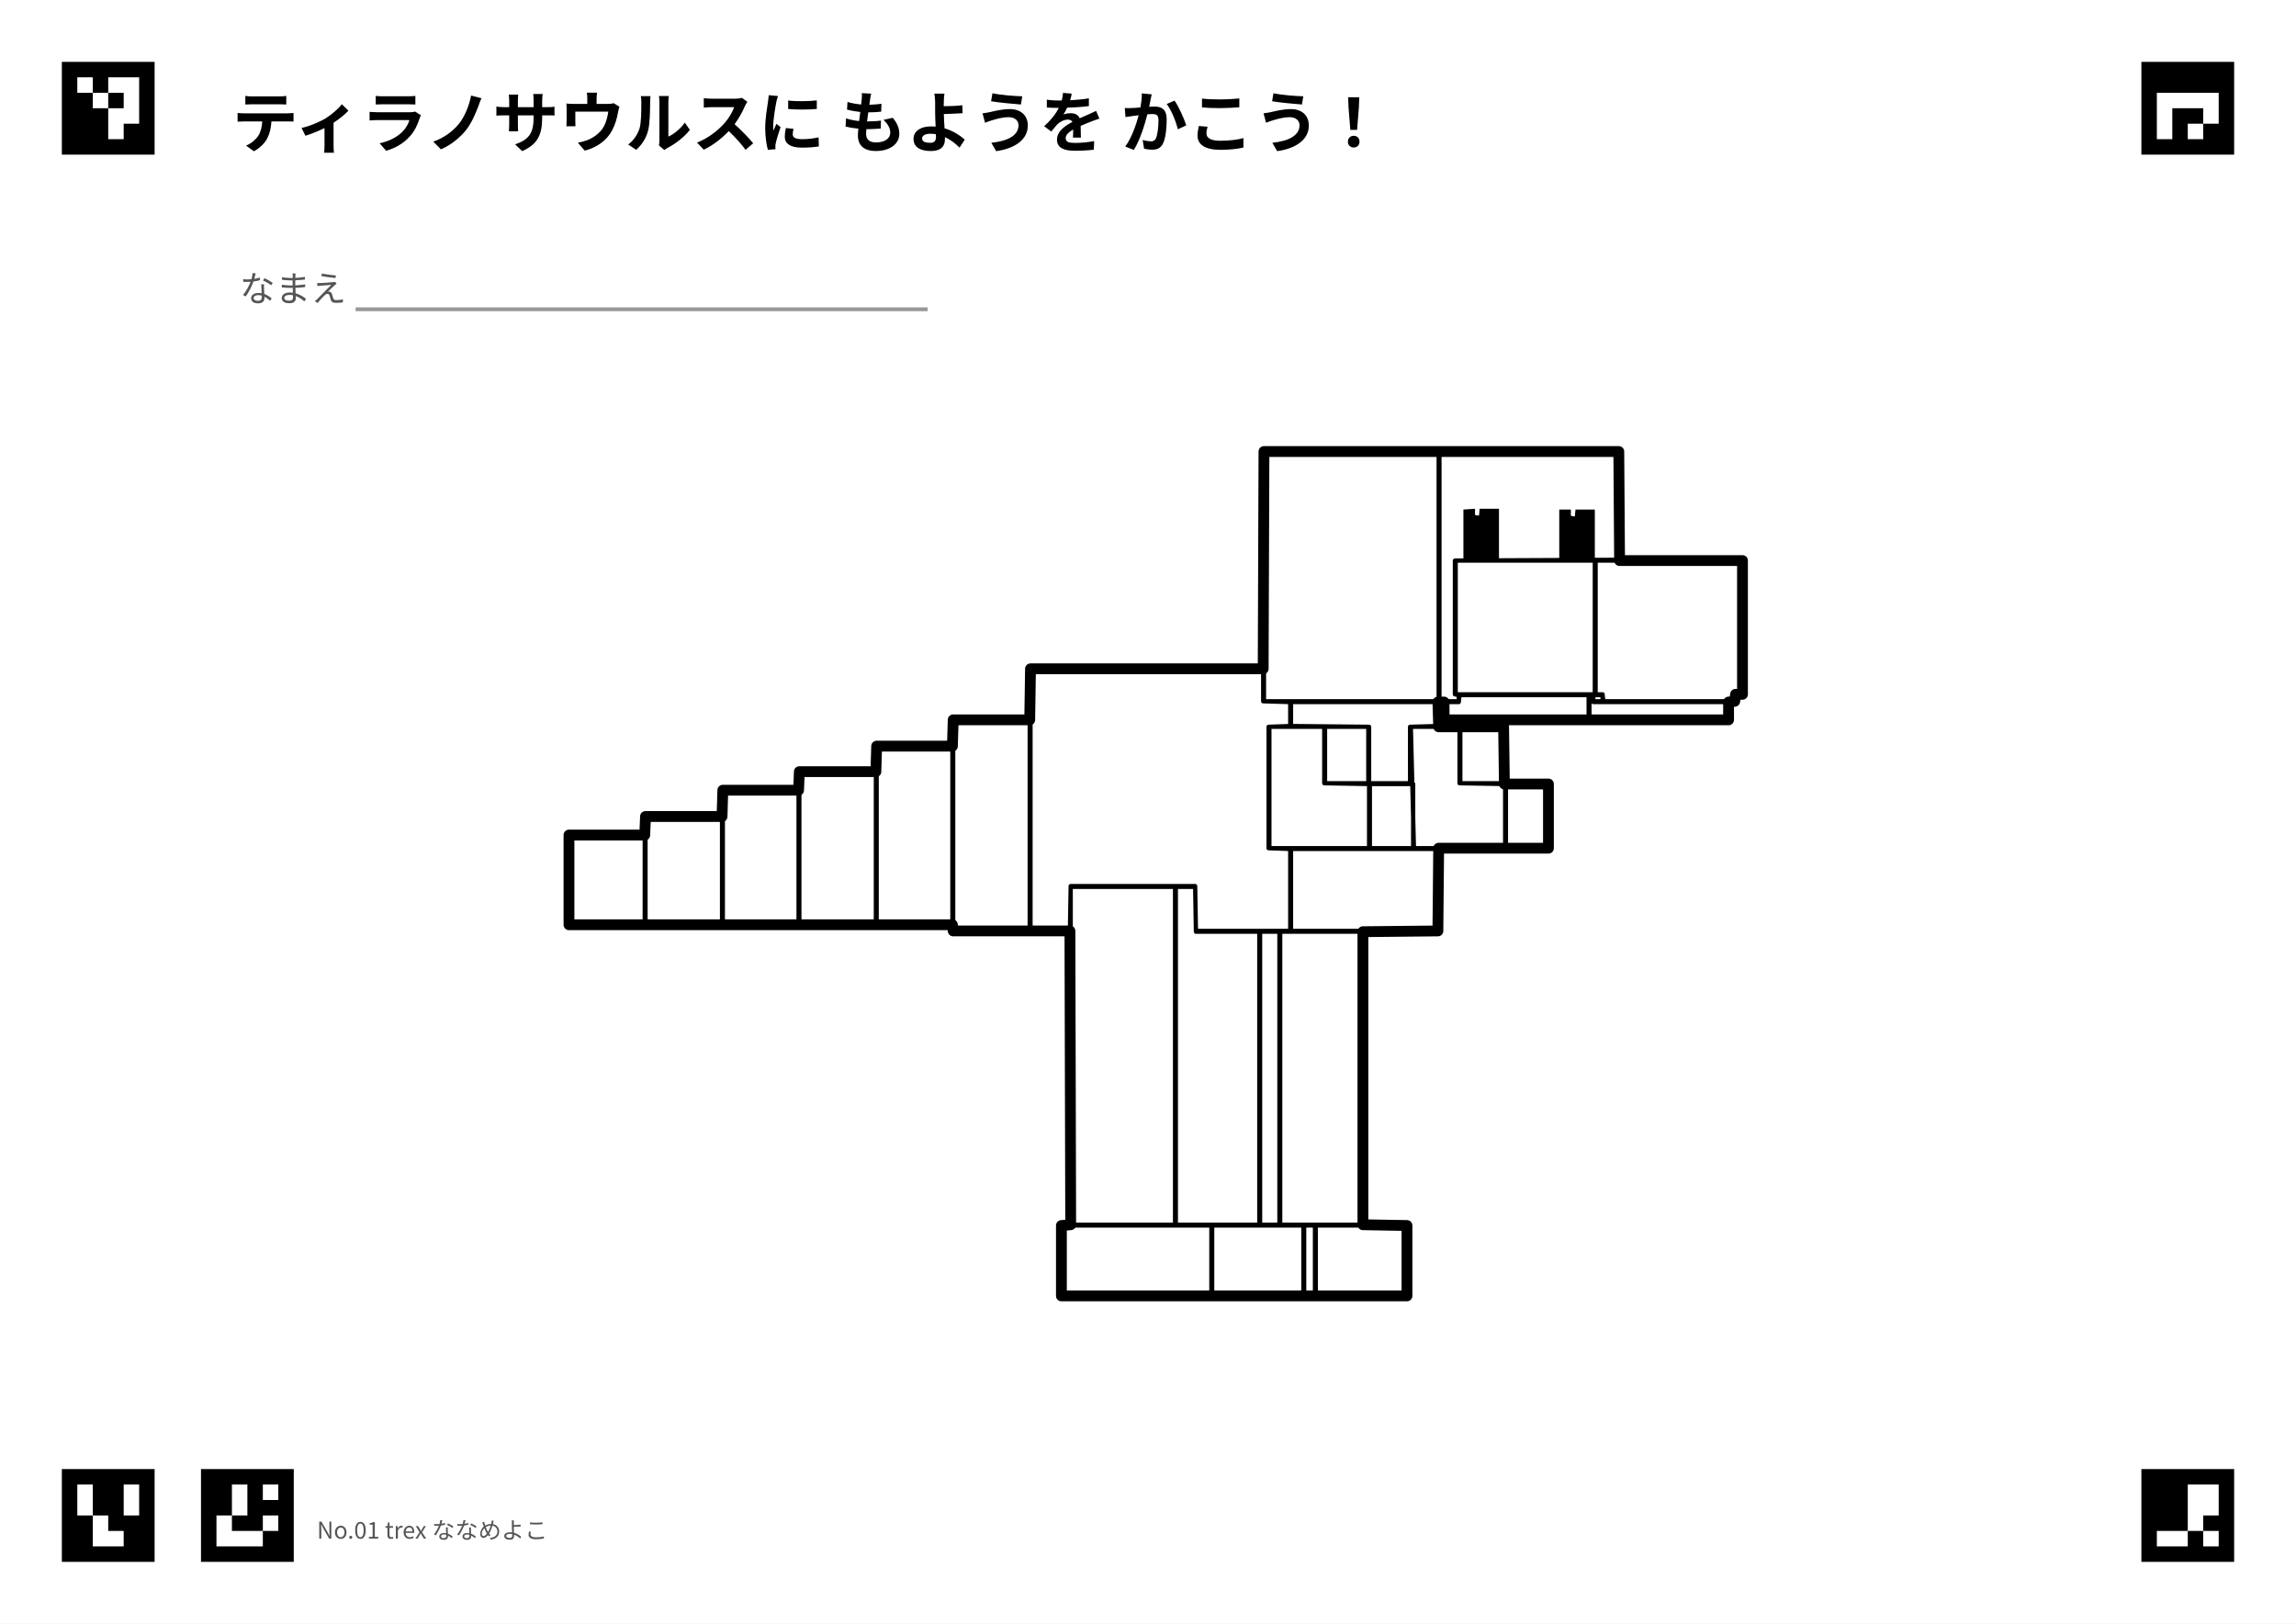
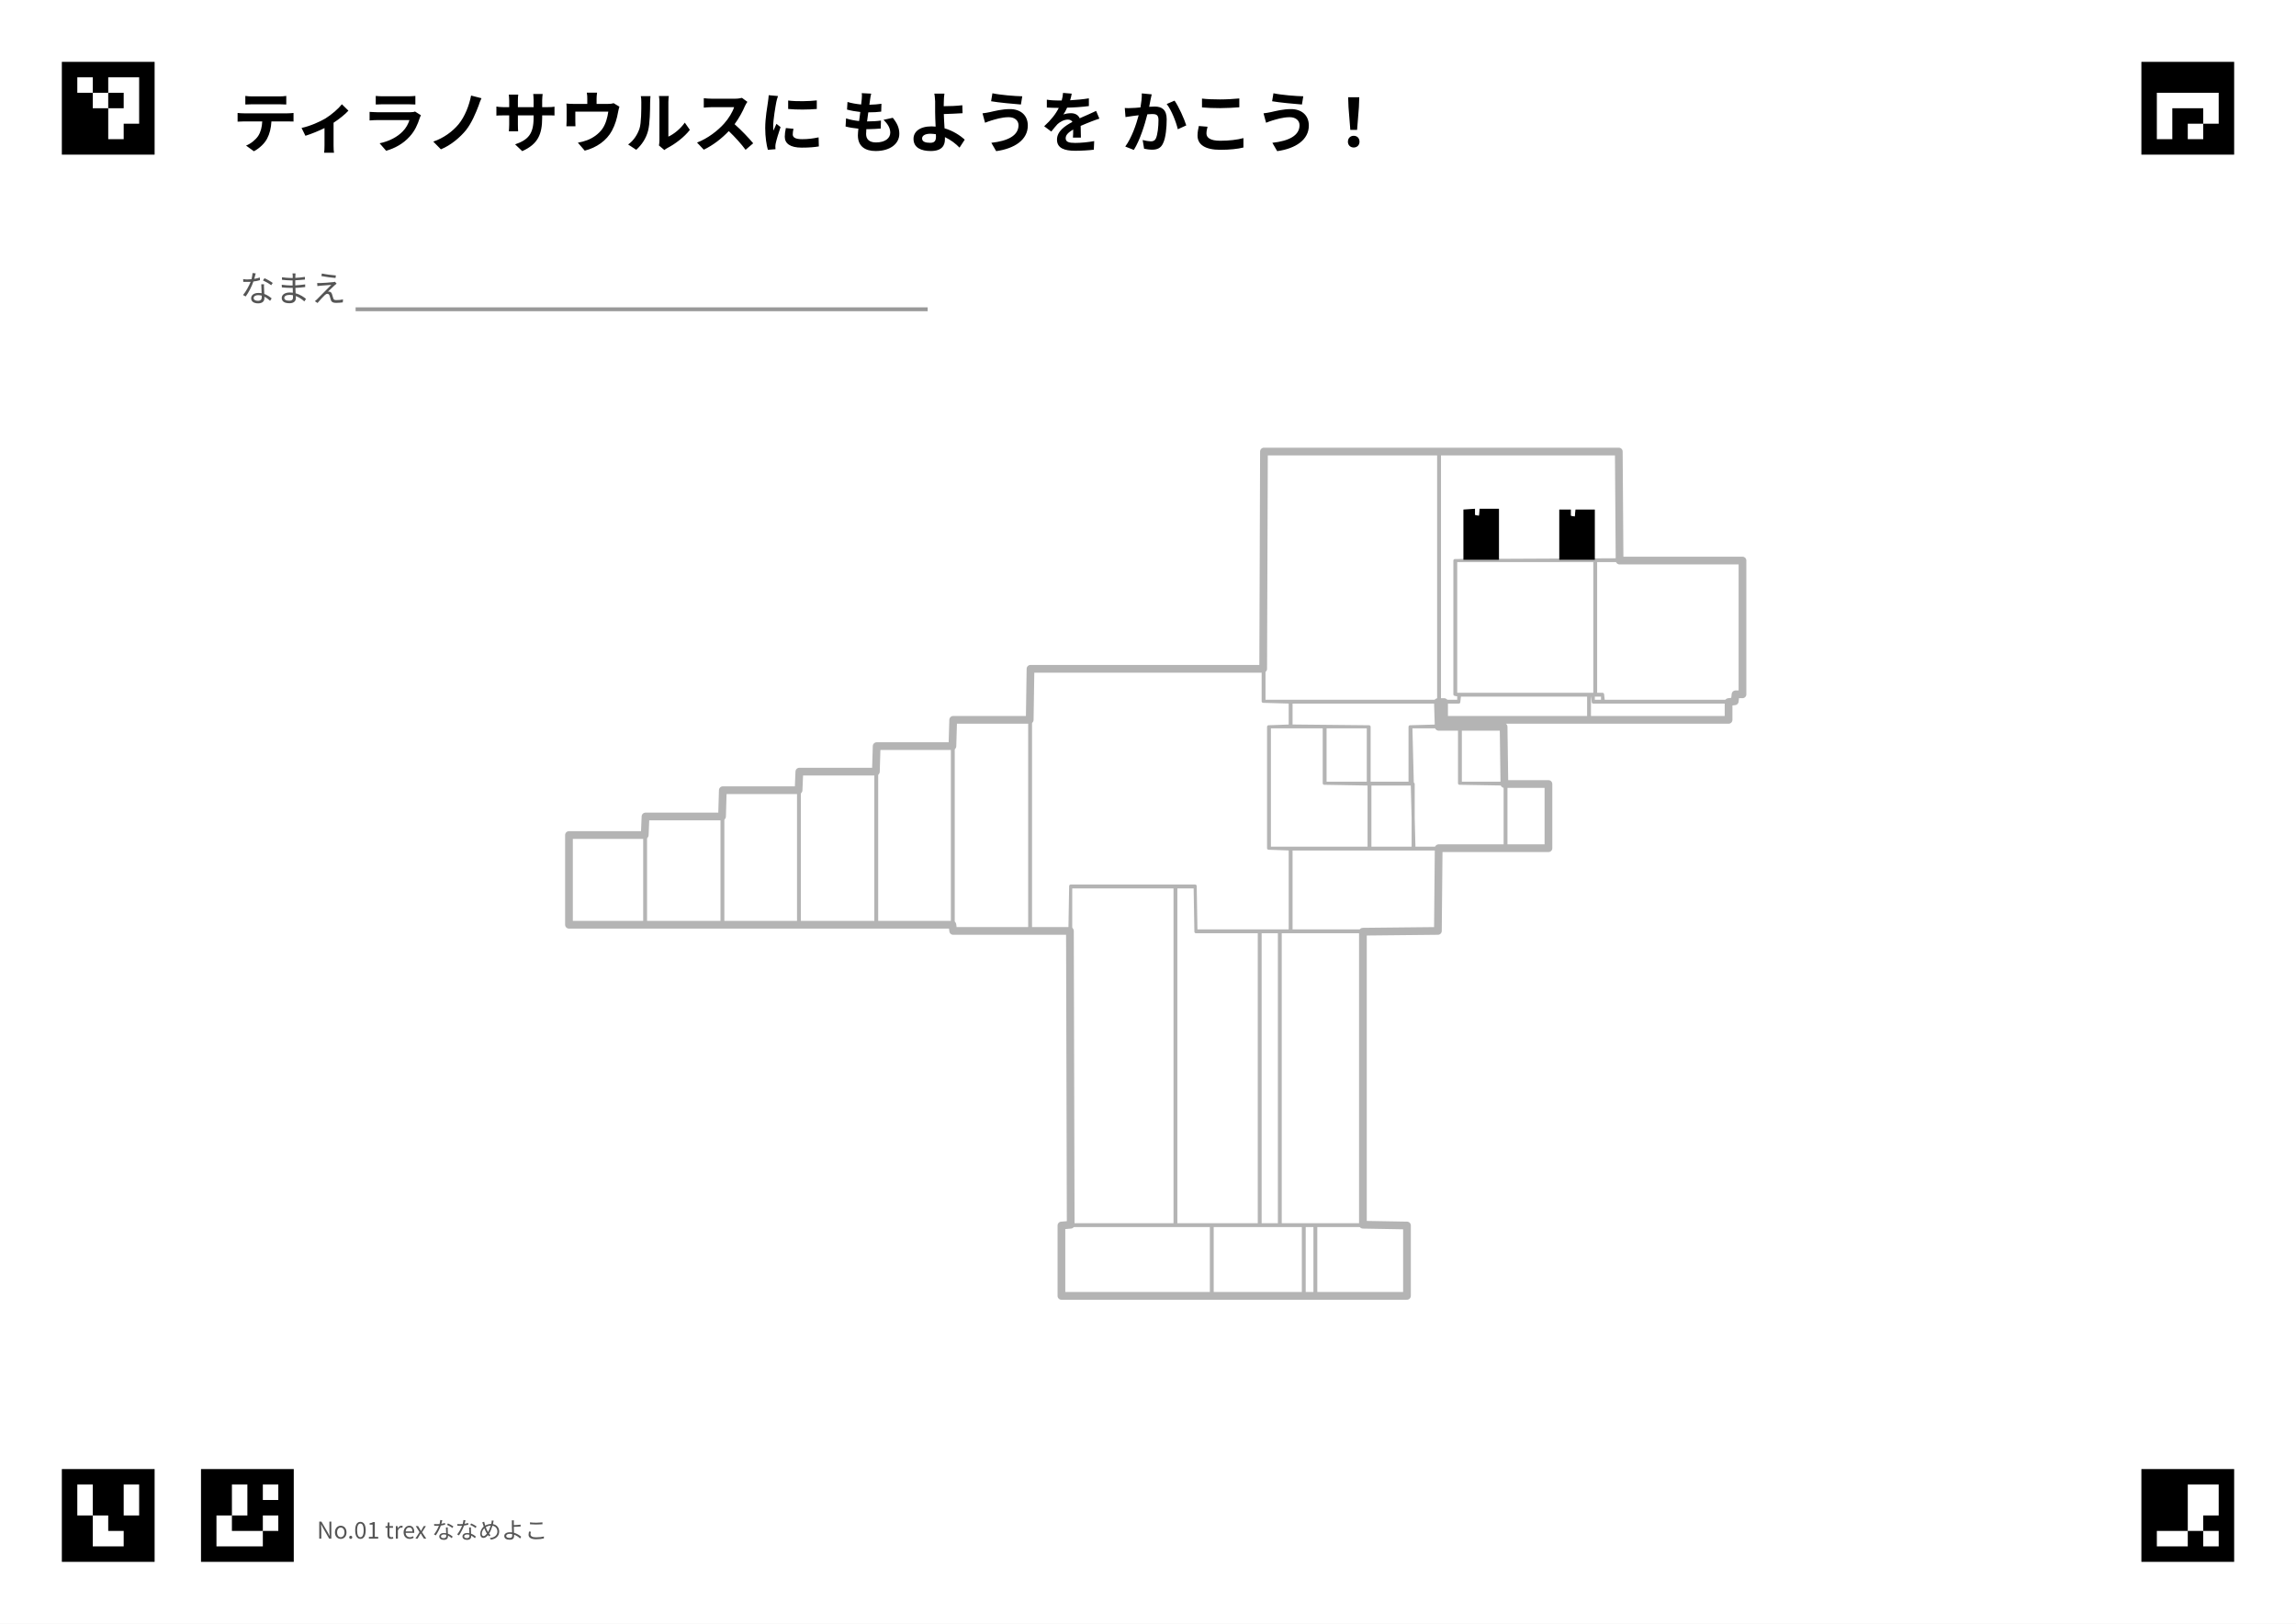
<svg xmlns="http://www.w3.org/2000/svg" width="297mm" height="210mm" viewBox="0 0 297 210">
  <style>
-   #silhouette{fill:#fff} .plane{fill:none;stroke:#000;stroke-width:0.55;stroke-linejoin:round}
-   .outline{fill:none;stroke:#000;stroke-width:1.4;stroke-linejoin:round} .eye{fill:#000} .eye-hl{fill:#fff} .marker{fill:#000}
+   /* 恐竜の線は うすいグレー・細め（ぬりえを読み込んだ時に 線が模様として出にくい）。目・マーカーは黒のまま */
+   #silhouette{fill:#fff} .plane{fill:none;stroke:#b4b4b4;stroke-width:0.4;stroke-linejoin:round}
+   .outline{fill:none;stroke:#b4b4b4;stroke-width:1.0;stroke-linejoin:round} .eye{fill:#000} .eye-hl{fill:#fff} .marker{fill:#000}
  .title{font-family:"Hiragino Maru Gothic ProN","BIZ UDPGothic","Noto Sans CJK JP","Noto Sans JP",sans-serif;font-weight:700} .sub{font-family:"Hiragino Maru Gothic ProN","BIZ UDPGothic","Noto Sans CJK JP","Noto Sans JP",sans-serif;fill:#555}
</style>
  <rect id="paper" width="297" height="210" fill="#fff" />
  <g id="chrome">
    <text class="title" x="30" y="19" font-size="8.6">ティラノサウルスに もようを かこう！</text>
    <text class="sub" x="31" y="39" font-size="4.6">なまえ</text>
    <line x1="46" y1="40" x2="120" y2="40" stroke="#999" stroke-width="0.5" />
    <text class="sub" x="41" y="199" font-size="3">No.01 trex ななめよこ</text>
  </g>
  <g id="markers">
    <path id="marker_0" class="marker" d="M8.000,8.000h2.000v2.000h-2.000zM10.000,8.000h2.000v2.000h-2.000zM12.000,8.000h2.000v2.000h-2.000zM14.000,8.000h2.000v2.000h-2.000zM16.000,8.000h2.000v2.000h-2.000zM18.000,8.000h2.000v2.000h-2.000zM8.000,10.000h2.000v2.000h-2.000zM12.000,10.000h2.000v2.000h-2.000zM18.000,10.000h2.000v2.000h-2.000zM8.000,12.000h2.000v2.000h-2.000zM10.000,12.000h2.000v2.000h-2.000zM14.000,12.000h2.000v2.000h-2.000zM18.000,12.000h2.000v2.000h-2.000zM8.000,14.000h2.000v2.000h-2.000zM10.000,14.000h2.000v2.000h-2.000zM12.000,14.000h2.000v2.000h-2.000zM18.000,14.000h2.000v2.000h-2.000zM8.000,16.000h2.000v2.000h-2.000zM10.000,16.000h2.000v2.000h-2.000zM12.000,16.000h2.000v2.000h-2.000zM16.000,16.000h2.000v2.000h-2.000zM18.000,16.000h2.000v2.000h-2.000zM8.000,18.000h2.000v2.000h-2.000zM10.000,18.000h2.000v2.000h-2.000zM12.000,18.000h2.000v2.000h-2.000zM14.000,18.000h2.000v2.000h-2.000zM16.000,18.000h2.000v2.000h-2.000zM18.000,18.000h2.000v2.000h-2.000z" />
    <path id="marker_1" class="marker" d="M277.000,8.000h2.000v2.000h-2.000zM279.000,8.000h2.000v2.000h-2.000zM281.000,8.000h2.000v2.000h-2.000zM283.000,8.000h2.000v2.000h-2.000zM285.000,8.000h2.000v2.000h-2.000zM287.000,8.000h2.000v2.000h-2.000zM277.000,10.000h2.000v2.000h-2.000zM279.000,10.000h2.000v2.000h-2.000zM281.000,10.000h2.000v2.000h-2.000zM283.000,10.000h2.000v2.000h-2.000zM285.000,10.000h2.000v2.000h-2.000zM287.000,10.000h2.000v2.000h-2.000zM277.000,12.000h2.000v2.000h-2.000zM287.000,12.000h2.000v2.000h-2.000zM277.000,14.000h2.000v2.000h-2.000zM281.000,14.000h2.000v2.000h-2.000zM283.000,14.000h2.000v2.000h-2.000zM287.000,14.000h2.000v2.000h-2.000zM277.000,16.000h2.000v2.000h-2.000zM281.000,16.000h2.000v2.000h-2.000zM285.000,16.000h2.000v2.000h-2.000zM287.000,16.000h2.000v2.000h-2.000zM277.000,18.000h2.000v2.000h-2.000zM279.000,18.000h2.000v2.000h-2.000zM281.000,18.000h2.000v2.000h-2.000zM283.000,18.000h2.000v2.000h-2.000zM285.000,18.000h2.000v2.000h-2.000zM287.000,18.000h2.000v2.000h-2.000z" />
    <path id="marker_2" class="marker" d="M277.000,190.000h2.000v2.000h-2.000zM279.000,190.000h2.000v2.000h-2.000zM281.000,190.000h2.000v2.000h-2.000zM283.000,190.000h2.000v2.000h-2.000zM285.000,190.000h2.000v2.000h-2.000zM287.000,190.000h2.000v2.000h-2.000zM277.000,192.000h2.000v2.000h-2.000zM279.000,192.000h2.000v2.000h-2.000zM281.000,192.000h2.000v2.000h-2.000zM287.000,192.000h2.000v2.000h-2.000zM277.000,194.000h2.000v2.000h-2.000zM279.000,194.000h2.000v2.000h-2.000zM281.000,194.000h2.000v2.000h-2.000zM287.000,194.000h2.000v2.000h-2.000zM277.000,196.000h2.000v2.000h-2.000zM279.000,196.000h2.000v2.000h-2.000zM281.000,196.000h2.000v2.000h-2.000zM285.000,196.000h2.000v2.000h-2.000zM287.000,196.000h2.000v2.000h-2.000zM277.000,198.000h2.000v2.000h-2.000zM283.000,198.000h2.000v2.000h-2.000zM287.000,198.000h2.000v2.000h-2.000zM277.000,200.000h2.000v2.000h-2.000zM279.000,200.000h2.000v2.000h-2.000zM281.000,200.000h2.000v2.000h-2.000zM283.000,200.000h2.000v2.000h-2.000zM285.000,200.000h2.000v2.000h-2.000zM287.000,200.000h2.000v2.000h-2.000z" />
    <path id="marker_3" class="marker" d="M8.000,190.000h2.000v2.000h-2.000zM10.000,190.000h2.000v2.000h-2.000zM12.000,190.000h2.000v2.000h-2.000zM14.000,190.000h2.000v2.000h-2.000zM16.000,190.000h2.000v2.000h-2.000zM18.000,190.000h2.000v2.000h-2.000zM8.000,192.000h2.000v2.000h-2.000zM12.000,192.000h2.000v2.000h-2.000zM14.000,192.000h2.000v2.000h-2.000zM18.000,192.000h2.000v2.000h-2.000zM8.000,194.000h2.000v2.000h-2.000zM12.000,194.000h2.000v2.000h-2.000zM14.000,194.000h2.000v2.000h-2.000zM18.000,194.000h2.000v2.000h-2.000zM8.000,196.000h2.000v2.000h-2.000zM10.000,196.000h2.000v2.000h-2.000zM14.000,196.000h2.000v2.000h-2.000zM16.000,196.000h2.000v2.000h-2.000zM18.000,196.000h2.000v2.000h-2.000zM8.000,198.000h2.000v2.000h-2.000zM10.000,198.000h2.000v2.000h-2.000zM16.000,198.000h2.000v2.000h-2.000zM18.000,198.000h2.000v2.000h-2.000zM8.000,200.000h2.000v2.000h-2.000zM10.000,200.000h2.000v2.000h-2.000zM12.000,200.000h2.000v2.000h-2.000zM14.000,200.000h2.000v2.000h-2.000zM16.000,200.000h2.000v2.000h-2.000zM18.000,200.000h2.000v2.000h-2.000z" />
    <path id="marker_4" class="marker" d="M26.000,190.000h2.000v2.000h-2.000zM28.000,190.000h2.000v2.000h-2.000zM30.000,190.000h2.000v2.000h-2.000zM32.000,190.000h2.000v2.000h-2.000zM34.000,190.000h2.000v2.000h-2.000zM36.000,190.000h2.000v2.000h-2.000zM26.000,192.000h2.000v2.000h-2.000zM28.000,192.000h2.000v2.000h-2.000zM32.000,192.000h2.000v2.000h-2.000zM36.000,192.000h2.000v2.000h-2.000zM26.000,194.000h2.000v2.000h-2.000zM28.000,194.000h2.000v2.000h-2.000zM32.000,194.000h2.000v2.000h-2.000zM34.000,194.000h2.000v2.000h-2.000zM36.000,194.000h2.000v2.000h-2.000zM26.000,196.000h2.000v2.000h-2.000zM30.000,196.000h2.000v2.000h-2.000zM32.000,196.000h2.000v2.000h-2.000zM36.000,196.000h2.000v2.000h-2.000zM26.000,198.000h2.000v2.000h-2.000zM34.000,198.000h2.000v2.000h-2.000zM36.000,198.000h2.000v2.000h-2.000zM26.000,200.000h2.000v2.000h-2.000zM28.000,200.000h2.000v2.000h-2.000zM30.000,200.000h2.000v2.000h-2.000zM32.000,200.000h2.000v2.000h-2.000zM34.000,200.000h2.000v2.000h-2.000zM36.000,200.000h2.000v2.000h-2.000z" />
  </g>
  <g id="model" data-dino="trex">
    <path id="silhouette" d="M209.40,58.40 L163.50,58.40 L163.40,86.50 L133.30,86.50 L133.20,93.10 L123.30,93.10 L123.20,96.50 L113.40,96.50 L113.30,99.80 L103.40,99.80 L103.30,102.20 L93.50,102.20 L93.40,105.60 L83.50,105.60 L83.40,108.00 L73.60,108.00 L73.60,119.60 L123.20,119.60 L123.30,120.40 L138.40,120.40 L138.50,158.40 L137.30,158.50 L137.30,167.60 L182.00,167.60 L182.00,158.50 L176.30,158.40 L176.30,120.50 L186.00,120.40 L186.10,109.70 L200.30,109.70 L200.30,101.40 L194.60,101.40 L194.50,94.00 L186.10,94.00 L186.00,90.80 L186.80,90.80 L186.80,93.10 L223.60,93.10 L223.60,90.80 L224.40,90.70 L224.50,89.80 L225.40,89.80 L225.40,72.50 L209.50,72.50Z" />
    <path id="planes" class="plane" d="M137.30,158.50 L137.30,167.60 L156.70,167.60 L156.70,158.50ZM138.50,114.70 L138.50,158.40 L152.00,158.40 L152.00,114.70ZM164.20,94.00 L164.20,109.70 L177.10,109.70 L177.10,101.40 L171.30,101.30 L171.30,94.00ZM163.50,58.40 L163.50,90.70 L186.10,90.70 L186.10,58.40ZM133.30,86.50 L133.30,120.40 L138.40,120.40 L138.50,114.60 L154.60,114.60 L154.70,120.40 L166.90,120.40 L166.90,109.80 L164.10,109.70 L164.10,94.00 L166.90,93.90 L166.90,90.80 L163.40,90.70 L163.40,86.50ZM188.30,72.50 L188.30,89.80 L206.30,89.80 L206.30,72.50ZM186.80,90.80 L186.80,93.10 L205.50,93.10 L205.50,89.90 L188.80,89.90 L188.70,90.80ZM123.30,93.10 L123.30,120.40 L133.20,120.40 L133.20,93.10ZM206.10,89.90 L206.10,90.70 L207.30,90.70 L207.30,89.90ZM113.40,96.50 L113.40,119.60 L123.20,119.60 L123.20,96.50ZM103.40,99.80 L103.40,119.60 L113.30,119.60 L113.30,99.80ZM93.50,102.20 L93.50,119.60 L103.30,119.60 L103.30,102.20ZM83.50,105.60 L83.50,119.60 L93.40,119.60 L93.40,105.60ZM73.60,108.00 L73.60,119.60 L83.40,119.60 L83.40,108.00ZM168.70,158.50 L168.70,167.60 L170.10,167.60 L170.10,158.50ZM163.00,120.50 L163.00,158.40 L165.50,158.40 L165.50,120.50ZM182.50,94.00 L182.90,109.70 L194.70,109.70 L194.70,101.40 L188.80,101.30 L188.80,94.00ZM165.60,120.50 L165.60,158.40 L176.30,158.40 L176.30,120.50ZM152.10,114.70 L152.10,158.40 L162.90,158.40 L162.90,120.50 L154.70,120.50 L154.60,114.70ZM170.20,158.50 L170.20,167.60 L182.00,167.60 L182.00,158.50ZM156.80,158.50 L156.80,167.60 L168.60,167.60 L168.60,158.50ZM167.00,109.80 L167.00,120.40 L186.00,120.40 L186.00,109.80ZM167.00,90.80 L167.00,93.90 L177.10,94.00 L177.10,101.30 L182.40,101.30 L182.40,94.00 L186.00,93.90 L186.00,90.80ZM188.90,94.00 L188.90,101.30 L194.50,101.30 L194.50,94.00ZM171.40,94.00 L171.40,101.30 L177.00,101.30 L177.00,94.00ZM194.80,101.40 L194.80,109.70 L200.30,109.70 L200.30,101.40ZM177.20,101.40 L177.20,109.70 L182.80,109.70 L182.80,101.40ZM209.40,58.40 L186.20,58.40 L186.20,90.70 L188.70,90.70 L188.70,89.90 L188.20,89.80 L188.20,72.50 L209.40,72.40ZM205.60,89.90 L205.60,93.10 L223.60,93.10 L223.60,90.80 L206.10,90.80 L206.00,89.90ZM206.40,72.50 L206.40,89.80 L207.30,89.80 L207.40,90.70 L224.40,90.70 L224.50,89.80 L225.40,89.80 L225.40,72.50Z" />
    <path id="outline" class="outline" d="M209.40,58.40 L163.50,58.40 L163.40,86.50 L133.30,86.50 L133.20,93.10 L123.30,93.10 L123.20,96.50 L113.40,96.50 L113.30,99.80 L103.40,99.80 L103.30,102.20 L93.50,102.20 L93.40,105.60 L83.50,105.60 L83.40,108.00 L73.60,108.00 L73.60,119.60 L123.20,119.60 L123.30,120.40 L138.40,120.40 L138.50,158.40 L137.30,158.50 L137.30,167.60 L182.00,167.60 L182.00,158.50 L176.30,158.40 L176.30,120.50 L186.00,120.40 L186.10,109.70 L200.30,109.70 L200.30,101.40 L194.60,101.40 L194.50,94.00 L186.10,94.00 L186.00,90.80 L186.80,90.80 L186.80,93.10 L223.60,93.10 L223.60,90.80 L224.40,90.70 L224.50,89.80 L225.40,89.80 L225.40,72.50 L209.50,72.50Z" />
    <g id="eyes">
      <path class="eye" d="M201.70,65.90 L201.70,72.40 L206.30,72.40 L206.30,65.90 L203.80,65.90 L203.70,66.80 L203.20,66.70 L203.20,65.90ZM189.30,65.90 L189.30,72.40 L193.90,72.40 L193.90,65.80 L191.40,65.80 L191.30,66.70 L190.80,66.60 L190.80,65.80Z" />
      <path class="eye-hl" d="M203.30,65.80 L203.30,66.70 L203.70,66.70 L203.70,65.80ZM190.90,65.80 L190.90,66.60 L191.30,66.60 L191.30,65.80Z" />
    </g>
  </g>
</svg>
